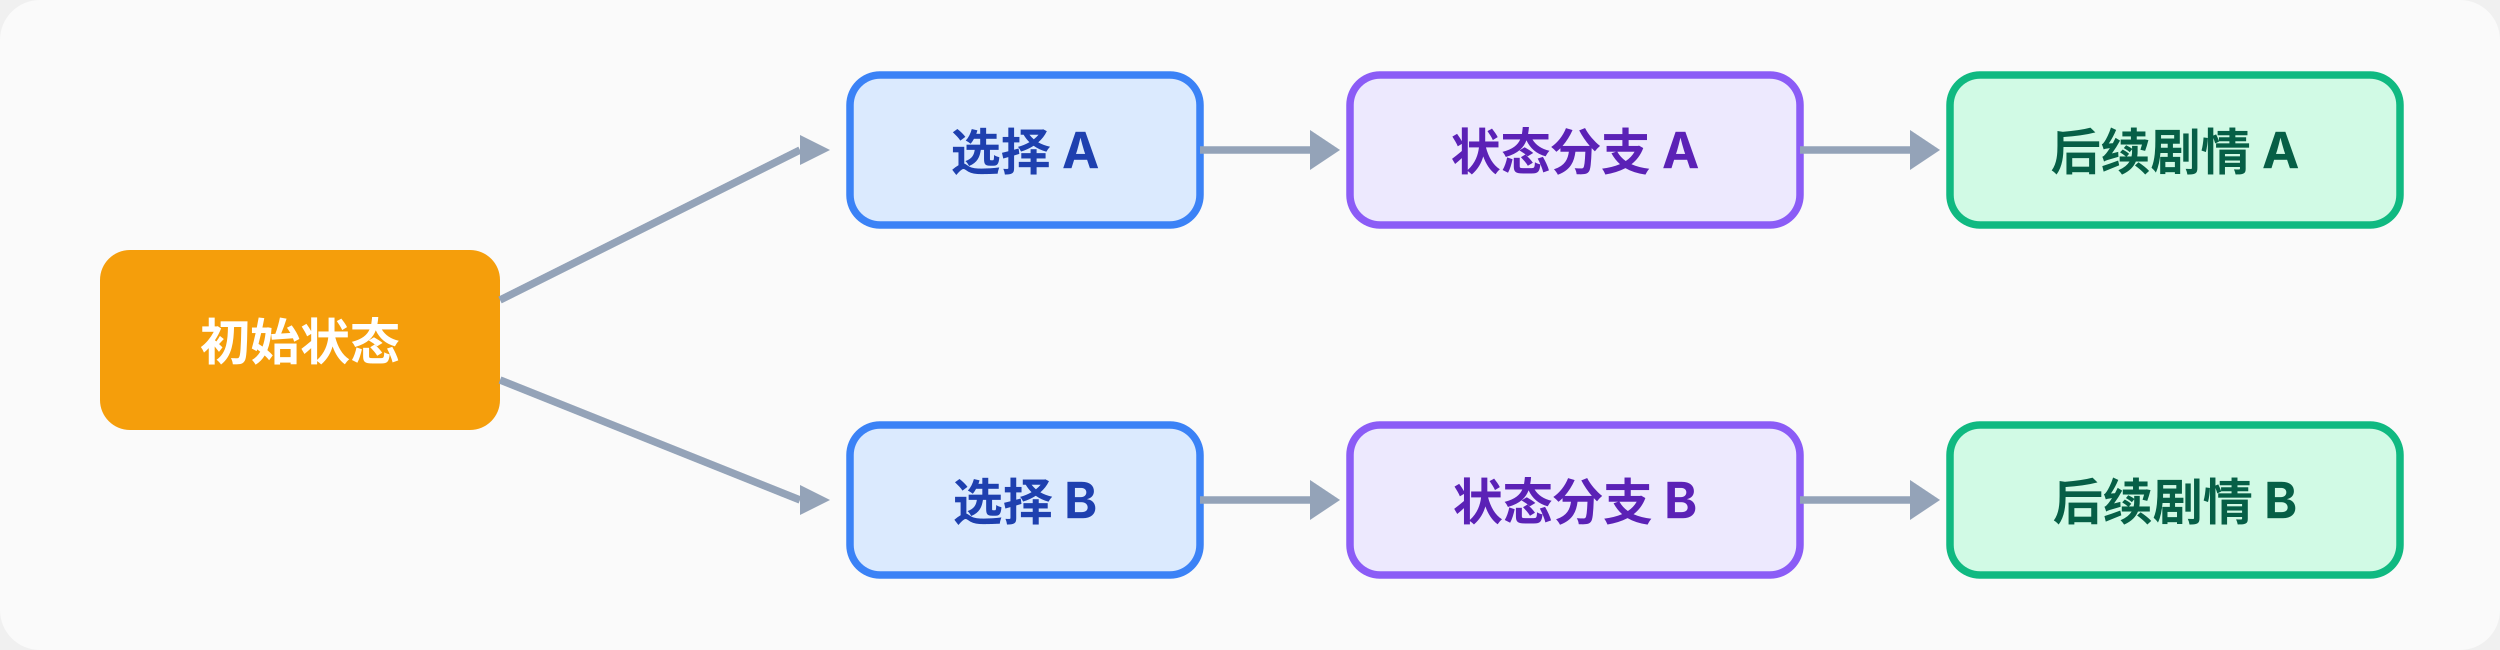
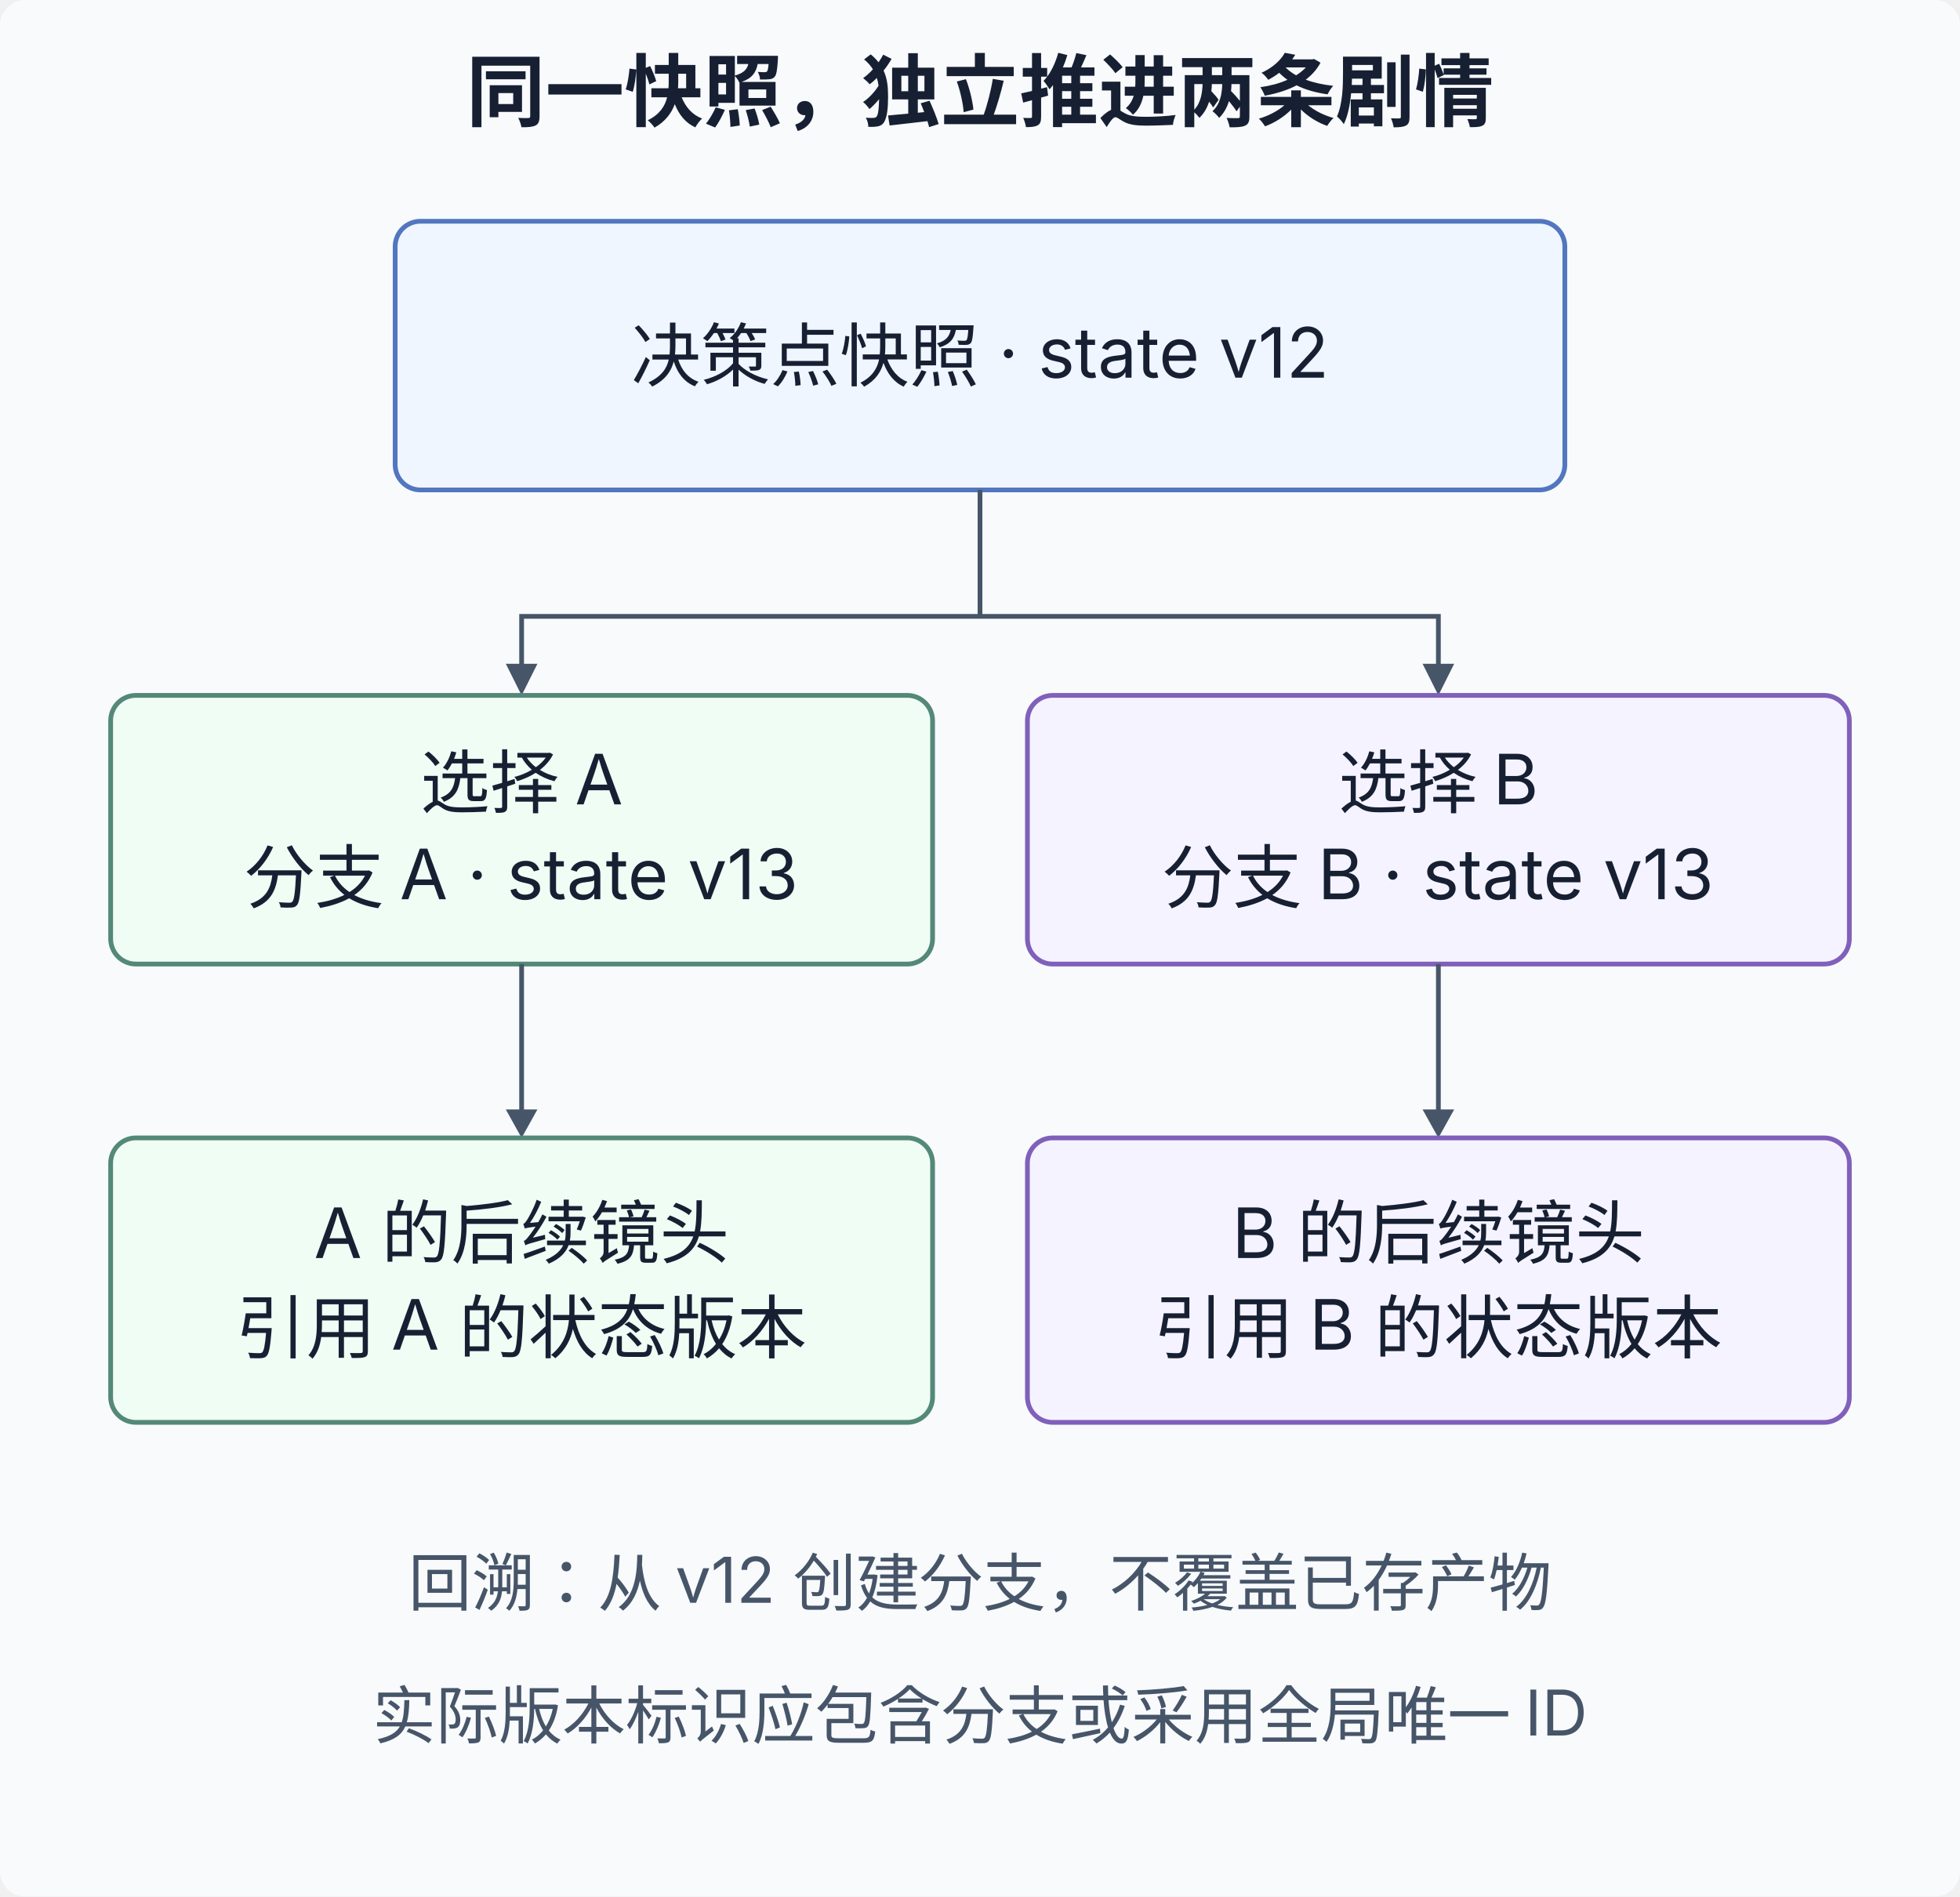
- <svg xmlns="http://www.w3.org/2000/svg" viewBox="0 0 500 130" font-family="system-ui, -apple-system, 'PingFang SC', sans-serif">
-   <rect width="500" height="130" fill="#FAFAFA" rx="8" />
-   <rect x="20" y="50" width="80" height="36" rx="6" fill="#F59E0B" />
-   <text x="60.0" y="72.0" text-anchor="middle" font-size="10" font-weight="bold" fill="#fff">初始状态</text>
-   <line x1="100" y1="60" x2="160" y2="30" stroke="#94A3B8" stroke-width="1.5" />
-   <polygon points="160,27 166,30 160,33" fill="#94A3B8" />
-   <rect x="170" y="15" width="70" height="30" rx="6" fill="#DBEAFE" stroke="#3B82F6" stroke-width="1.5" />
-   <text x="205.0" y="34.0" text-anchor="middle" font-size="10" font-weight="bold" fill="#1E40AF">选择 A</text>
-   <line x1="240" y1="30" x2="262" y2="30" stroke="#94A3B8" stroke-width="1.5" />
-   <polygon points="268,30 262,26 262,34" fill="#94A3B8" />
-   <rect x="270" y="15" width="90" height="30" rx="6" fill="#EDE9FE" stroke="#8B5CF6" stroke-width="1.5" />
-   <text x="315.0" y="34.0" text-anchor="middle" font-size="10" font-weight="bold" fill="#5B21B6">状态分支 A</text>
-   <line x1="360" y1="30" x2="382" y2="30" stroke="#94A3B8" stroke-width="1.5" />
-   <polygon points="388,30 382,26 382,34" fill="#94A3B8" />
-   <rect x="390" y="15" width="90" height="30" rx="6" fill="#D1FAE5" stroke="#10B981" stroke-width="1.5" />
-   <text x="435.0" y="34.0" text-anchor="middle" font-size="10" font-weight="bold" fill="#065F46">后续剧情 A</text>
-   <line x1="100" y1="76" x2="160" y2="100" stroke="#94A3B8" stroke-width="1.5" />
-   <polygon points="160,97 166,100 160,103" fill="#94A3B8" />
-   <rect x="170" y="85" width="70" height="30" rx="6" fill="#DBEAFE" stroke="#3B82F6" stroke-width="1.5" />
-   <text x="205.0" y="104.0" text-anchor="middle" font-size="10" font-weight="bold" fill="#1E40AF">选择 B</text>
-   <line x1="240" y1="100" x2="262" y2="100" stroke="#94A3B8" stroke-width="1.5" />
-   <polygon points="268,100 262,96 262,104" fill="#94A3B8" />
-   <rect x="270" y="85" width="90" height="30" rx="6" fill="#EDE9FE" stroke="#8B5CF6" stroke-width="1.5" />
-   <text x="315.0" y="104.0" text-anchor="middle" font-size="10" font-weight="bold" fill="#5B21B6">状态分支 B</text>
-   <line x1="360" y1="100" x2="382" y2="100" stroke="#94A3B8" stroke-width="1.5" />
-   <polygon points="388,100 382,96 382,104" fill="#94A3B8" />
-   <rect x="390" y="85" width="90" height="30" rx="6" fill="#D1FAE5" stroke="#10B981" stroke-width="1.5" />
-   <text x="435.0" y="104.0" text-anchor="middle" font-size="10" font-weight="bold" fill="#065F46">后续剧情 B</text>
+ <svg xmlns="http://www.w3.org/2000/svg" width="620" height="600" viewBox="0 0 620 600" font-family="system-ui, -apple-system, 'PingFang SC', sans-serif">
+   <rect x="0" y="0" width="620" height="600" rx="8" fill="#f8fafc" />
+   <text x="310" y="38" text-anchor="middle" font-size="25" font-weight="700" fill="#172033">同一快照，独立推进两条剧情</text>
+   <rect x="125" y="70" width="370" height="85" rx="8" fill="#eff6ff" stroke="#5276bf" stroke-width="1.5" />
+   <text x="310.0" y="120.5" text-anchor="middle" font-size="22" fill="#172033">决策点快照 · state v12</text>
+   <path d="M310 155V195H165V211M310 195H455V211" fill="none" stroke="#475569" stroke-width="1.5" />
+   <polygon points="165,220 160,210 170,210" fill="#475569" />
+   <polygon points="455,220 450,210 460,210" fill="#475569" />
+   <rect x="35" y="220" width="260" height="85" rx="8" fill="#f0fdf4" stroke="#548878" stroke-width="1.5" />
+   <text x="165.0" y="255.5" text-anchor="middle" font-size="22" fill="#172033">选择 A</text>
+   <text x="165.0" y="285.5" text-anchor="middle" font-size="22" fill="#172033">分支 A · state v13</text>
+   <rect x="325" y="220" width="260" height="85" rx="8" fill="#f5f3ff" stroke="#8060ba" stroke-width="1.5" />
+   <text x="455.0" y="255.5" text-anchor="middle" font-size="22" fill="#172033">选择 B</text>
+   <text x="455.0" y="285.5" text-anchor="middle" font-size="22" fill="#172033">分支 B · state v13</text>
+   <path d="M165 305V352" fill="none" stroke="#475569" stroke-width="1.5" />
+   <polygon points="165,360 160,351 170,351" fill="#475569" />
+   <path d="M455 305V352" fill="none" stroke="#475569" stroke-width="1.5" />
+   <polygon points="455,360 450,351 460,351" fill="#475569" />
+   <rect x="35" y="360" width="260" height="90" rx="8" fill="#f0fdf4" stroke="#548878" stroke-width="1.5" />
+   <text x="165.0" y="398.0" text-anchor="middle" font-size="22" fill="#172033">A 的后续镜头</text>
+   <text x="165.0" y="428.0" text-anchor="middle" font-size="22" fill="#172033">引用 A 的状态版本</text>
+   <rect x="325" y="360" width="260" height="90" rx="8" fill="#f5f3ff" stroke="#8060ba" stroke-width="1.5" />
+   <text x="455.0" y="398.0" text-anchor="middle" font-size="22" fill="#172033">B 的后续镜头</text>
+   <text x="455.0" y="428.0" text-anchor="middle" font-size="22" fill="#172033">引用 B 的状态版本</text>
+   <text x="310" y="508" text-anchor="middle" font-size="20" fill="#475569">回溯：从 v12 创建分支，不覆盖已存产物</text>
+   <text x="310" y="550" text-anchor="middle" font-size="20" fill="#475569">实际版本标识应包含分支或采用全局唯一 ID</text>
</svg>
